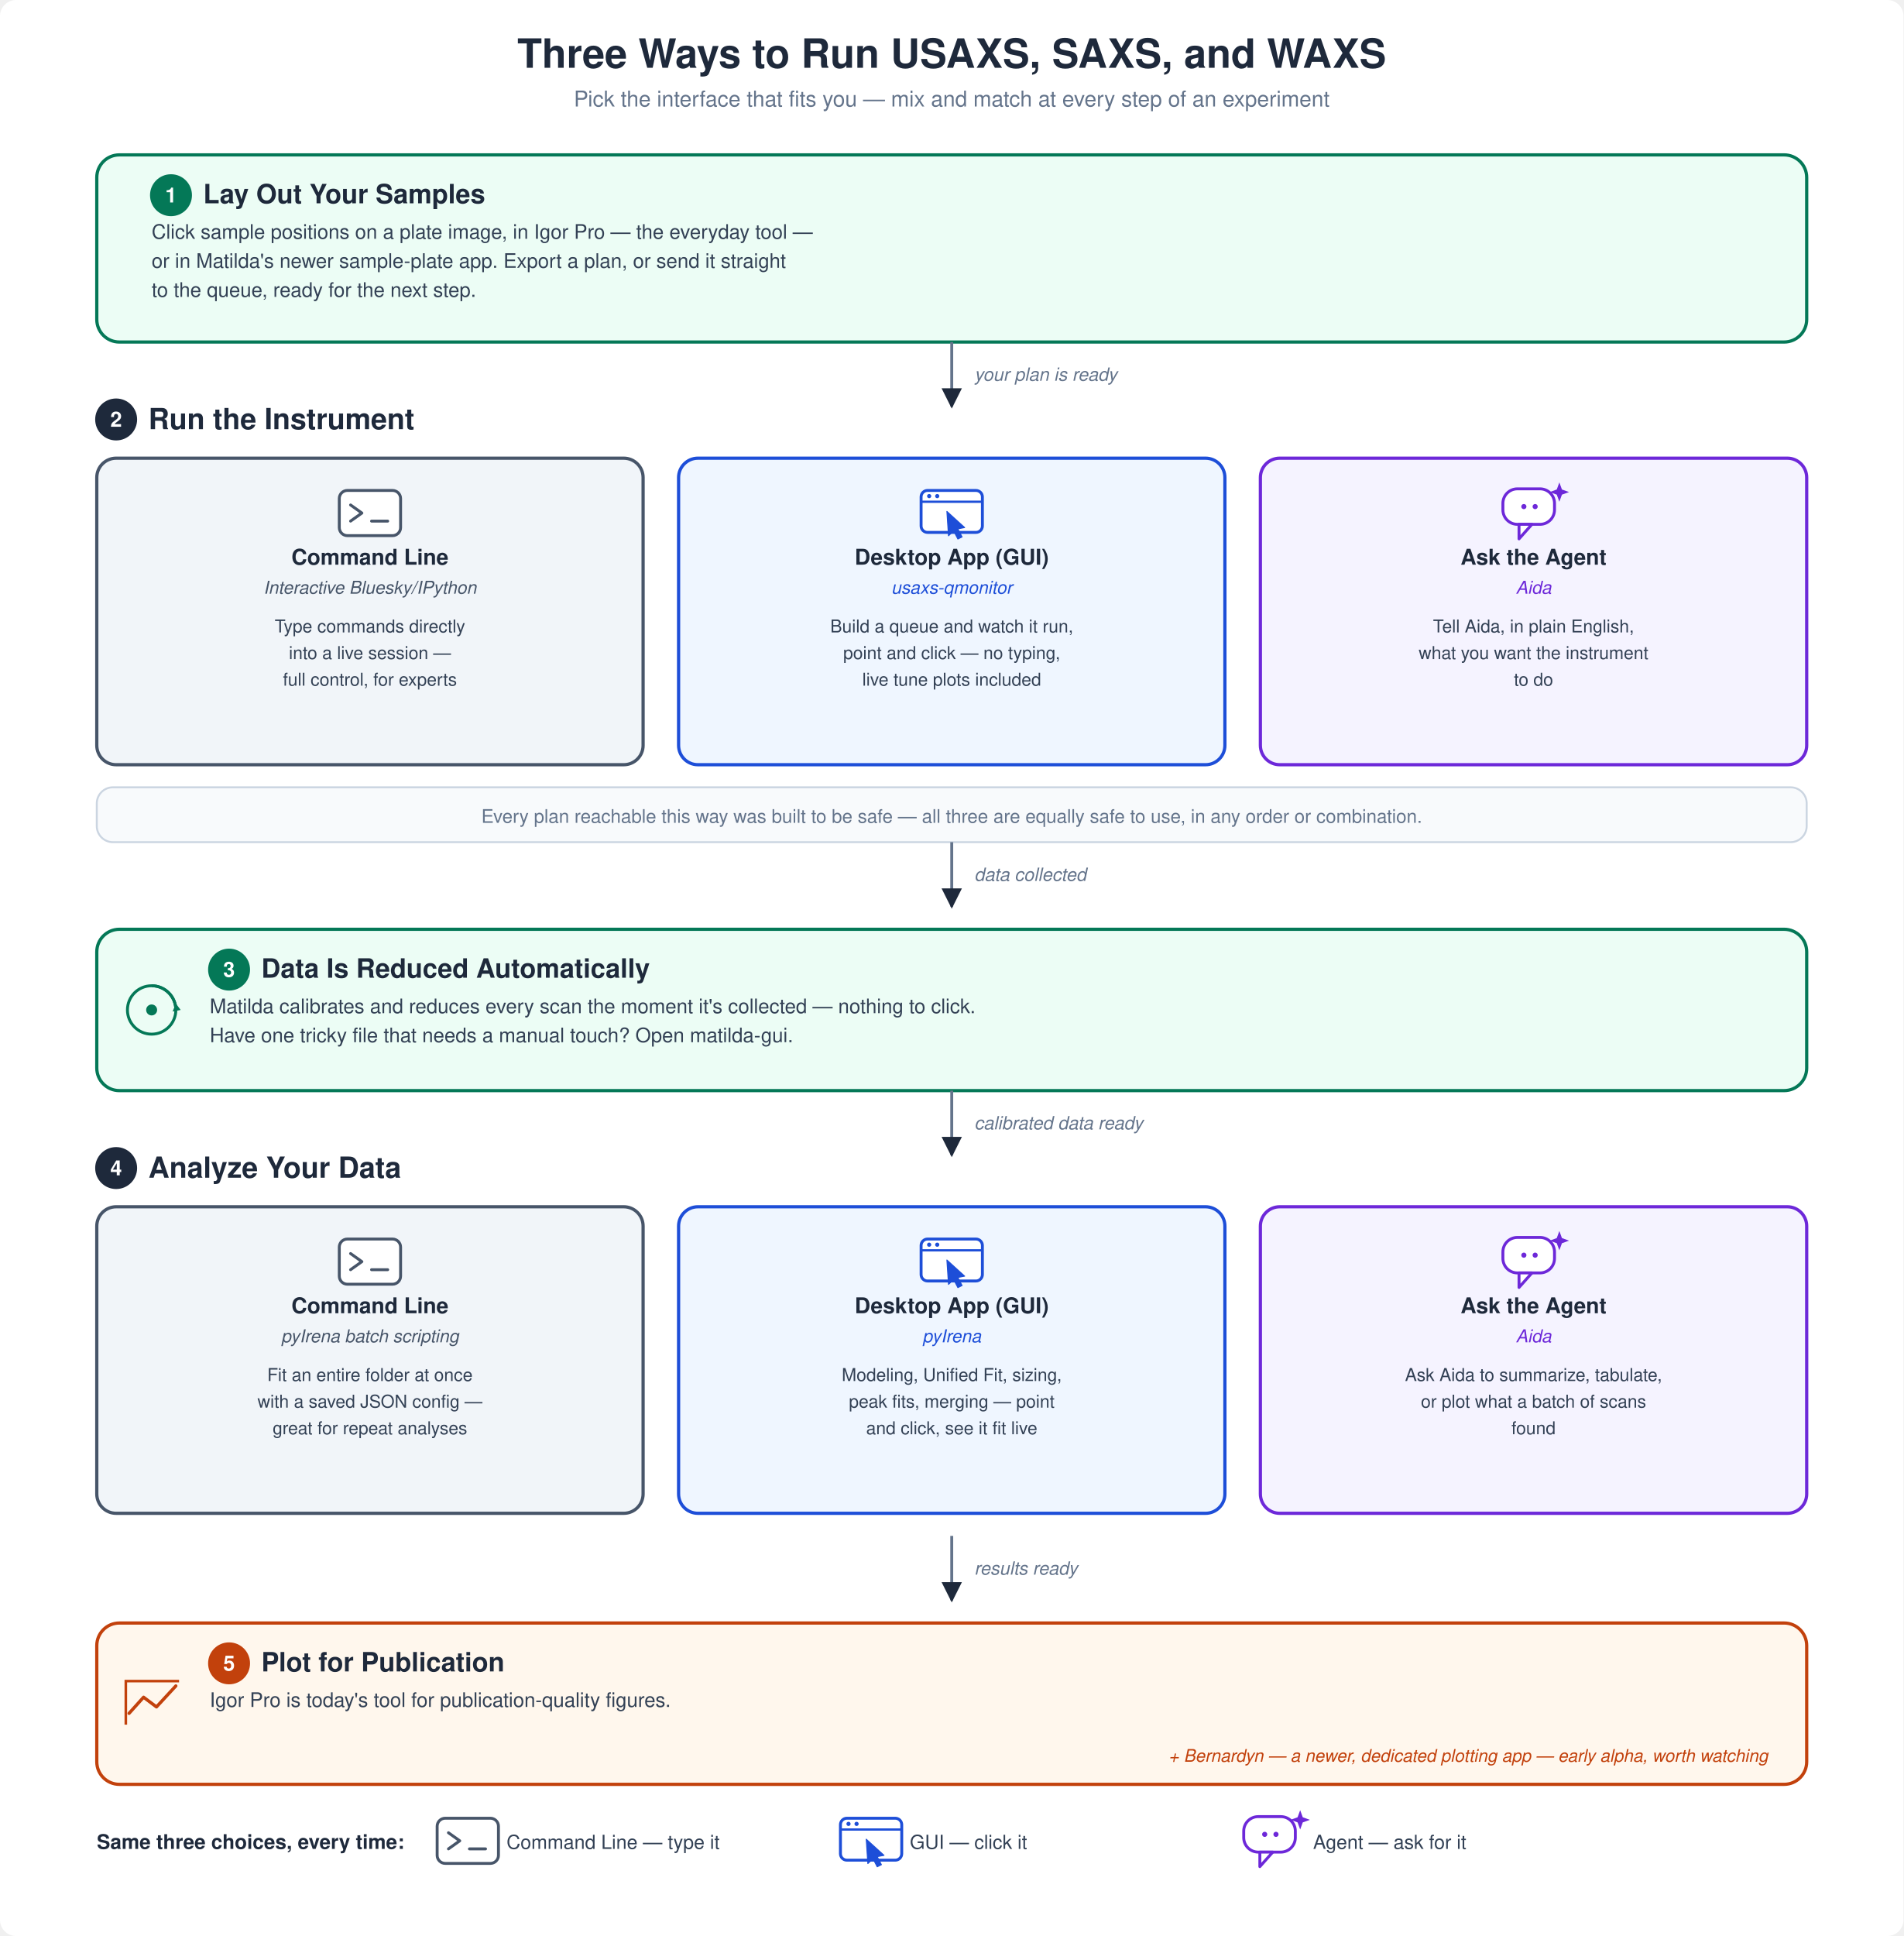
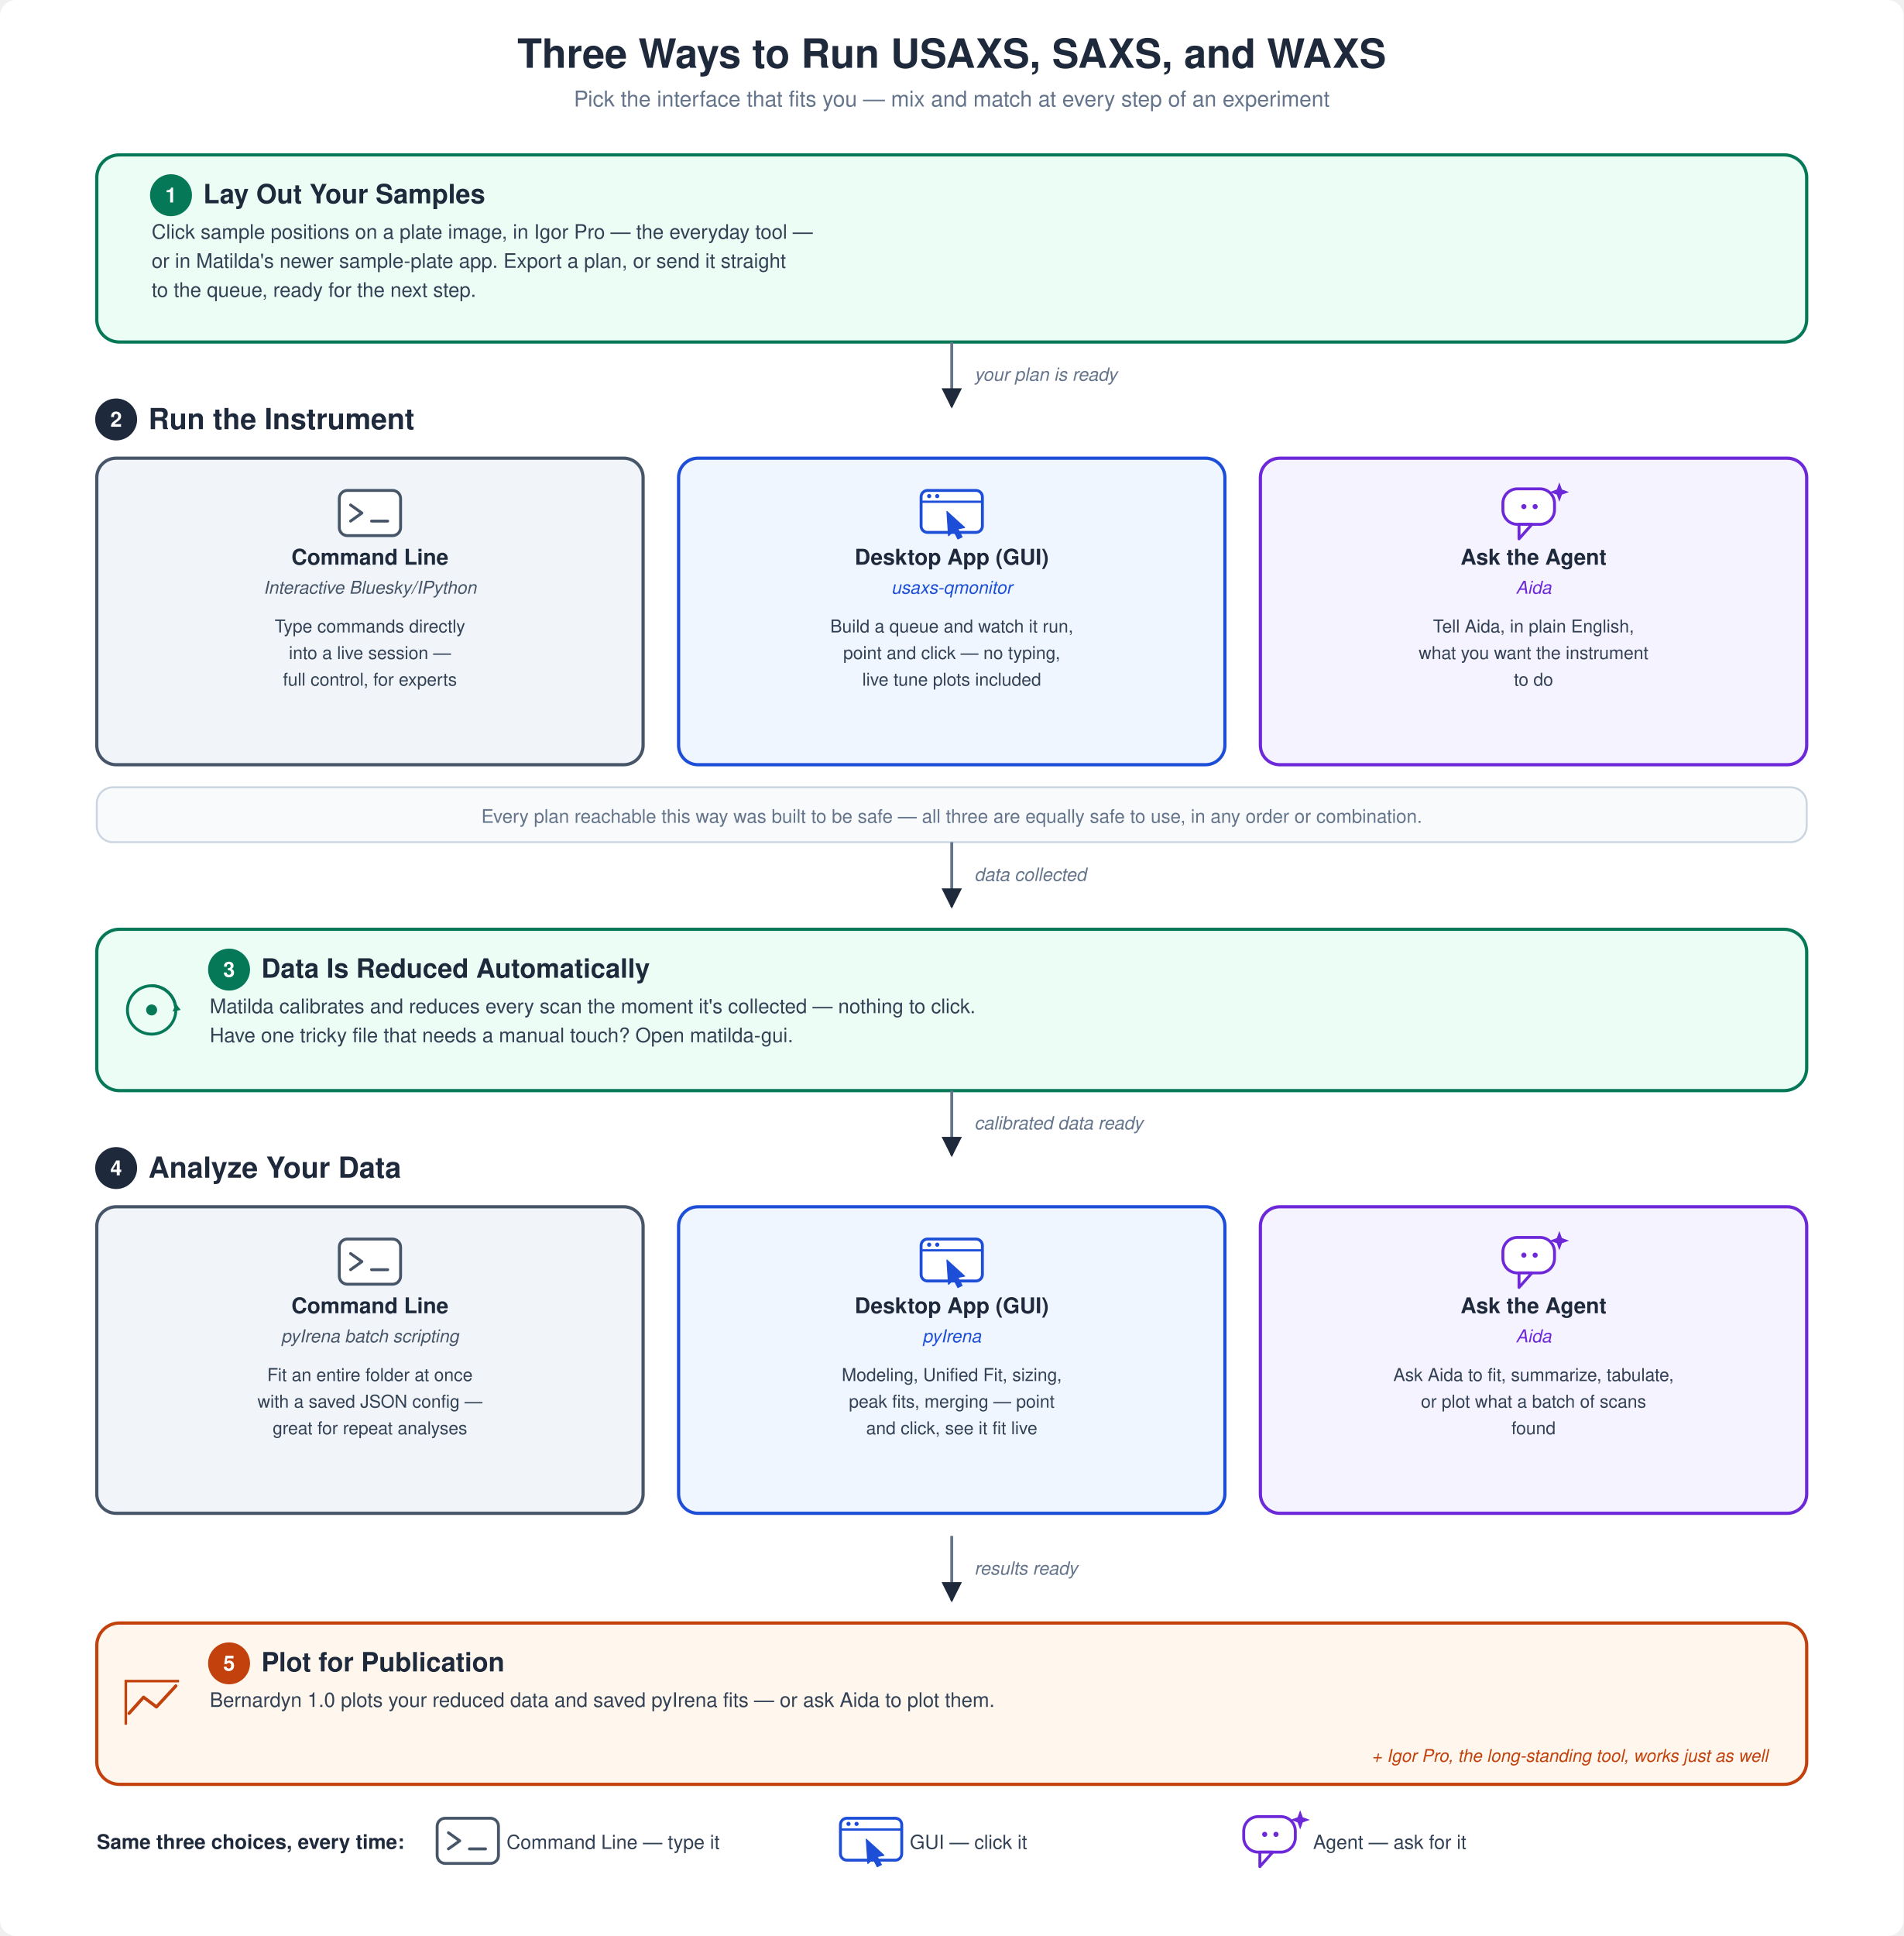
<svg xmlns="http://www.w3.org/2000/svg" width="1180" height="1200" viewBox="0 0 1180 1200" role="img" aria-label="Simplified, user-facing diagram of the five steps to run and analyze USAXS/SAXS/WAXS experiments, showing the three interchangeable interfaces — command line, GUI, and AI agent — available at each interactive step." font-family="Helvetica, Arial, sans-serif">
  <defs>
    <marker id="arrow-gray" viewBox="0 0 10 10" refX="9" refY="5" markerWidth="7" markerHeight="7" orient="auto-start-reverse">
      <path d="M0,0 L10,5 L0,10 z" fill="#475569" />
    </marker>
    <marker id="arrow-blue" viewBox="0 0 10 10" refX="9" refY="5" markerWidth="7" markerHeight="7" orient="auto-start-reverse">
      <path d="M0,0 L10,5 L0,10 z" fill="#1d4ed8" />
    </marker>
    <marker id="arrow-violet" viewBox="0 0 10 10" refX="9" refY="5" markerWidth="7" markerHeight="7" orient="auto-start-reverse">
      <path d="M0,0 L10,5 L0,10 z" fill="#6d28d9" />
    </marker>
    <marker id="arrow-green" viewBox="0 0 10 10" refX="9" refY="5" markerWidth="7" markerHeight="7" orient="auto-start-reverse">
      <path d="M0,0 L10,5 L0,10 z" fill="#047857" />
    </marker>
    <marker id="arrow-orange" viewBox="0 0 10 10" refX="9" refY="5" markerWidth="7" markerHeight="7" orient="auto-start-reverse">
      <path d="M0,0 L10,5 L0,10 z" fill="#c2410c" />
    </marker>
    <marker id="arrow-indigo" viewBox="0 0 10 10" refX="9" refY="5" markerWidth="7" markerHeight="7" orient="auto-start-reverse">
      <path d="M0,0 L10,5 L0,10 z" fill="#4338ca" />
    </marker>
    <marker id="arrow-ink" viewBox="0 0 10 10" refX="9" refY="5" markerWidth="7" markerHeight="7" orient="auto-start-reverse">
      <path d="M0,0 L10,5 L0,10 z" fill="#1e293b" />
    </marker>
  </defs>
  <rect x="0" y="0" width="1180" height="1200" rx="10" fill="#ffffff" stroke="none" stroke-width="1.5" />
  <text x="590.0" y="42" font-family="Helvetica, Arial, sans-serif" font-size="25" font-weight="bold" font-style="normal" fill="#1e293b" text-anchor="middle">Three Ways to Run USAXS, SAXS, and WAXS</text>
  <text x="590.0" y="66" font-family="Helvetica, Arial, sans-serif" font-size="13.5" font-weight="normal" font-style="normal" fill="#64748b" text-anchor="middle">Pick the interface that fits you — mix and match at every step of an experiment</text>
  <rect x="60" y="96" width="1060" height="116" rx="14" fill="#ecfdf5" stroke="#047857" stroke-width="2" />
  <circle cx="106" cy="121" r="13" fill="#047857" />
  <text x="106" y="125.5" font-family="Helvetica, Arial, sans-serif" font-size="13" font-weight="bold" font-style="normal" fill="#ffffff" text-anchor="middle">1</text>
  <text x="126" y="126" font-family="Helvetica, Arial, sans-serif" font-size="16.5" font-weight="bold" font-style="normal" fill="#1e293b" text-anchor="start">Lay Out Your Samples</text>
  <text x="94" y="148" font-family="Helvetica, Arial, sans-serif" font-size="12.4" font-weight="normal" font-style="normal" fill="#334155" text-anchor="start">Click sample positions on a plate image, in Igor Pro — the everyday tool —</text>
  <text x="94" y="166" font-family="Helvetica, Arial, sans-serif" font-size="12.4" font-weight="normal" font-style="normal" fill="#334155" text-anchor="start">or in Matilda's newer sample-plate app. Export a plan, or send it straight</text>
  <text x="94" y="184" font-family="Helvetica, Arial, sans-serif" font-size="12.4" font-weight="normal" font-style="normal" fill="#334155" text-anchor="start">to the queue, ready for the next step.</text>
  <line x1="590.0" y1="212" x2="590.0" y2="252" stroke="#64748b" stroke-width="1.8" marker-end="url(#arrow-ink)" />
  <text x="604.0" y="236.0" font-family="Helvetica, Arial, sans-serif" font-size="11.3" font-weight="normal" font-style="italic" fill="#64748b" text-anchor="start">your plan is ready</text>
  <circle cx="72" cy="260" r="13" fill="#1e293b" />
  <text x="72" y="264.5" font-family="Helvetica, Arial, sans-serif" font-size="13" font-weight="bold" font-style="normal" fill="#ffffff" text-anchor="middle">2</text>
  <text x="92" y="266" font-family="Helvetica, Arial, sans-serif" font-size="18" font-weight="bold" font-style="normal" fill="#1e293b" text-anchor="start">Run the Instrument</text>
  <rect x="60.0" y="284" width="338.667" height="190" rx="12" fill="#f1f5f9" stroke="#475569" stroke-width="2" />
  <rect x="210.333" y="304" width="38" height="28" rx="5" fill="#ffffff" stroke="#475569" stroke-width="1.8" />
  <path d="M217.333,313 l7,5 l-7,5" fill="none" stroke="#475569" stroke-width="1.8" stroke-linecap="round" stroke-linejoin="round" />
  <line x1="230.333" y1="323" x2="240.333" y2="323" stroke="#475569" stroke-width="1.8" stroke-linecap="round" />
  <text x="229.333" y="350" font-family="Helvetica, Arial, sans-serif" font-size="13.5" font-weight="bold" font-style="normal" fill="#1e293b" text-anchor="middle">Command Line</text>
  <text x="229.333" y="368" font-family="Helvetica, Arial, sans-serif" font-size="11" font-weight="normal" font-style="italic" fill="#475569" text-anchor="middle">Interactive Bluesky/IPython</text>
  <text x="229.333" y="392" font-family="Helvetica, Arial, sans-serif" font-size="11" font-weight="normal" font-style="normal" fill="#334155" text-anchor="middle">Type commands directly</text>
  <text x="229.333" y="408.5" font-family="Helvetica, Arial, sans-serif" font-size="11" font-weight="normal" font-style="normal" fill="#334155" text-anchor="middle">into a live session —</text>
  <text x="229.333" y="425.0" font-family="Helvetica, Arial, sans-serif" font-size="11" font-weight="normal" font-style="normal" fill="#334155" text-anchor="middle">full control, for experts</text>
  <rect x="420.667" y="284" width="338.667" height="190" rx="12" fill="#eff6ff" stroke="#1d4ed8" stroke-width="2" />
  <rect x="571.0" y="304" width="38" height="26" rx="4" fill="#ffffff" stroke="#1d4ed8" stroke-width="1.8" />
  <line x1="571.0" y1="311" x2="609.0" y2="311" stroke="#1d4ed8" stroke-width="1.4" />
  <circle cx="576.0" cy="307.5" r="1.3" fill="#1d4ed8" />
  <circle cx="581.0" cy="307.5" r="1.3" fill="#1d4ed8" />
  <path d="M587.0,317 l11,10 l-4.2,0.8 l2.6,5 l-2.6,1.3 l-2.6,-5 l-3.2,3 z" fill="#1d4ed8" stroke="#1d4ed8" stroke-width="0.6" stroke-linejoin="round" />
  <text x="590.0" y="350" font-family="Helvetica, Arial, sans-serif" font-size="13.5" font-weight="bold" font-style="normal" fill="#1e293b" text-anchor="middle">Desktop App (GUI)</text>
  <text x="590.0" y="368" font-family="Helvetica, Arial, sans-serif" font-size="11" font-weight="normal" font-style="italic" fill="#1d4ed8" text-anchor="middle">usaxs-qmonitor</text>
  <text x="590.0" y="392" font-family="Helvetica, Arial, sans-serif" font-size="11" font-weight="normal" font-style="normal" fill="#334155" text-anchor="middle">Build a queue and watch it run,</text>
  <text x="590.0" y="408.5" font-family="Helvetica, Arial, sans-serif" font-size="11" font-weight="normal" font-style="normal" fill="#334155" text-anchor="middle">point and click — no typing,</text>
  <text x="590.0" y="425.0" font-family="Helvetica, Arial, sans-serif" font-size="11" font-weight="normal" font-style="normal" fill="#334155" text-anchor="middle">live tune plots included</text>
  <rect x="781.333" y="284" width="338.667" height="190" rx="12" fill="#f5f3ff" stroke="#6d28d9" stroke-width="2" />
  <rect x="931.667" y="303" width="32" height="22" rx="9" fill="#ffffff" stroke="#6d28d9" stroke-width="1.8" />
  <path d="M941.667,325 l0,9 l8,-9 z" fill="#ffffff" stroke="#6d28d9" stroke-width="1.8" stroke-linejoin="round" />
  <circle cx="944.667" cy="314" r="1.6" fill="#6d28d9" />
  <circle cx="951.667" cy="314" r="1.6" fill="#6d28d9" />
  <path d="M966.667,299 L968.267,303.4 L972.667,305 L968.267,306.6 L966.667,311 L965.067,306.6 L960.667,305 L965.067,303.4 Z" fill="#6d28d9" />
  <text x="950.667" y="350" font-family="Helvetica, Arial, sans-serif" font-size="13.5" font-weight="bold" font-style="normal" fill="#1e293b" text-anchor="middle">Ask the Agent</text>
  <text x="950.667" y="368" font-family="Helvetica, Arial, sans-serif" font-size="11" font-weight="normal" font-style="italic" fill="#6d28d9" text-anchor="middle">Aida</text>
  <text x="950.667" y="392" font-family="Helvetica, Arial, sans-serif" font-size="11" font-weight="normal" font-style="normal" fill="#334155" text-anchor="middle">Tell Aida, in plain English,</text>
  <text x="950.667" y="408.5" font-family="Helvetica, Arial, sans-serif" font-size="11" font-weight="normal" font-style="normal" fill="#334155" text-anchor="middle">what you want the instrument</text>
  <text x="950.667" y="425.0" font-family="Helvetica, Arial, sans-serif" font-size="11" font-weight="normal" font-style="normal" fill="#334155" text-anchor="middle">to do</text>
  <rect x="60" y="488" width="1060" height="34" rx="10" fill="#f8fafc" stroke="#cbd5e1" stroke-width="1.2" />
  <text x="590.0" y="510" font-family="Helvetica, Arial, sans-serif" font-size="11.6" font-weight="normal" font-style="normal" fill="#64748b" text-anchor="middle">Every plan reachable this way was built to be safe — all three are equally safe to use, in any order or combination.</text>
  <line x1="590.0" y1="522" x2="590.0" y2="562" stroke="#64748b" stroke-width="1.8" marker-end="url(#arrow-ink)" />
  <text x="604.0" y="546.0" font-family="Helvetica, Arial, sans-serif" font-size="11.3" font-weight="normal" font-style="italic" fill="#64748b" text-anchor="start">data collected</text>
  <rect x="60" y="576" width="1060" height="100" rx="14" fill="#ecfdf5" stroke="#047857" stroke-width="2" />
  <circle cx="94" cy="626.0" r="15" fill="none" stroke="#047857" stroke-width="1.8" />
  <path d="M94,611.0 A15,15 0 0 1 109,626.0" fill="none" stroke="#047857" stroke-width="1.8" />
  <path d="M109,622.0 l3,4 l-5,1 z" fill="#047857" />
  <circle cx="94" cy="626.0" r="3.4" fill="#047857" />
  <circle cx="142" cy="601" r="13" fill="#047857" />
  <text x="142" y="605.5" font-family="Helvetica, Arial, sans-serif" font-size="13" font-weight="bold" font-style="normal" fill="#ffffff" text-anchor="middle">3</text>
  <text x="162" y="606" font-family="Helvetica, Arial, sans-serif" font-size="16.5" font-weight="bold" font-style="normal" fill="#1e293b" text-anchor="start">Data Is Reduced Automatically</text>
  <text x="130" y="628" font-family="Helvetica, Arial, sans-serif" font-size="12.4" font-weight="normal" font-style="normal" fill="#334155" text-anchor="start">Matilda calibrates and reduces every scan the moment it's collected — nothing to click.</text>
  <text x="130" y="646" font-family="Helvetica, Arial, sans-serif" font-size="12.4" font-weight="normal" font-style="normal" fill="#334155" text-anchor="start">Have one tricky file that needs a manual touch? Open matilda-gui.</text>
  <line x1="590.0" y1="676" x2="590.0" y2="716" stroke="#64748b" stroke-width="1.8" marker-end="url(#arrow-ink)" />
  <text x="604.0" y="700.0" font-family="Helvetica, Arial, sans-serif" font-size="11.3" font-weight="normal" font-style="italic" fill="#64748b" text-anchor="start">calibrated data ready</text>
  <circle cx="72" cy="724" r="13" fill="#1e293b" />
  <text x="72" y="728.5" font-family="Helvetica, Arial, sans-serif" font-size="13" font-weight="bold" font-style="normal" fill="#ffffff" text-anchor="middle">4</text>
  <text x="92" y="730" font-family="Helvetica, Arial, sans-serif" font-size="18" font-weight="bold" font-style="normal" fill="#1e293b" text-anchor="start">Analyze Your Data</text>
  <rect x="60.0" y="748" width="338.667" height="190" rx="12" fill="#f1f5f9" stroke="#475569" stroke-width="2" />
  <rect x="210.333" y="768" width="38" height="28" rx="5" fill="#ffffff" stroke="#475569" stroke-width="1.8" />
  <path d="M217.333,777 l7,5 l-7,5" fill="none" stroke="#475569" stroke-width="1.8" stroke-linecap="round" stroke-linejoin="round" />
  <line x1="230.333" y1="787" x2="240.333" y2="787" stroke="#475569" stroke-width="1.8" stroke-linecap="round" />
  <text x="229.333" y="814" font-family="Helvetica, Arial, sans-serif" font-size="13.5" font-weight="bold" font-style="normal" fill="#1e293b" text-anchor="middle">Command Line</text>
  <text x="229.333" y="832" font-family="Helvetica, Arial, sans-serif" font-size="11" font-weight="normal" font-style="italic" fill="#475569" text-anchor="middle">pyIrena batch scripting</text>
  <text x="229.333" y="856" font-family="Helvetica, Arial, sans-serif" font-size="11" font-weight="normal" font-style="normal" fill="#334155" text-anchor="middle">Fit an entire folder at once</text>
  <text x="229.333" y="872.5" font-family="Helvetica, Arial, sans-serif" font-size="11" font-weight="normal" font-style="normal" fill="#334155" text-anchor="middle">with a saved JSON config —</text>
  <text x="229.333" y="889.0" font-family="Helvetica, Arial, sans-serif" font-size="11" font-weight="normal" font-style="normal" fill="#334155" text-anchor="middle">great for repeat analyses</text>
  <rect x="420.667" y="748" width="338.667" height="190" rx="12" fill="#eff6ff" stroke="#1d4ed8" stroke-width="2" />
  <rect x="571.0" y="768" width="38" height="26" rx="4" fill="#ffffff" stroke="#1d4ed8" stroke-width="1.8" />
  <line x1="571.0" y1="775" x2="609.0" y2="775" stroke="#1d4ed8" stroke-width="1.4" />
  <circle cx="576.0" cy="771.5" r="1.3" fill="#1d4ed8" />
  <circle cx="581.0" cy="771.5" r="1.3" fill="#1d4ed8" />
  <path d="M587.0,781 l11,10 l-4.2,0.8 l2.6,5 l-2.6,1.3 l-2.6,-5 l-3.2,3 z" fill="#1d4ed8" stroke="#1d4ed8" stroke-width="0.6" stroke-linejoin="round" />
  <text x="590.0" y="814" font-family="Helvetica, Arial, sans-serif" font-size="13.5" font-weight="bold" font-style="normal" fill="#1e293b" text-anchor="middle">Desktop App (GUI)</text>
  <text x="590.0" y="832" font-family="Helvetica, Arial, sans-serif" font-size="11" font-weight="normal" font-style="italic" fill="#1d4ed8" text-anchor="middle">pyIrena</text>
  <text x="590.0" y="856" font-family="Helvetica, Arial, sans-serif" font-size="11" font-weight="normal" font-style="normal" fill="#334155" text-anchor="middle">Modeling, Unified Fit, sizing,</text>
  <text x="590.0" y="872.5" font-family="Helvetica, Arial, sans-serif" font-size="11" font-weight="normal" font-style="normal" fill="#334155" text-anchor="middle">peak fits, merging — point</text>
  <text x="590.0" y="889.0" font-family="Helvetica, Arial, sans-serif" font-size="11" font-weight="normal" font-style="normal" fill="#334155" text-anchor="middle">and click, see it fit live</text>
  <rect x="781.333" y="748" width="338.667" height="190" rx="12" fill="#f5f3ff" stroke="#6d28d9" stroke-width="2" />
  <rect x="931.667" y="767" width="32" height="22" rx="9" fill="#ffffff" stroke="#6d28d9" stroke-width="1.8" />
  <path d="M941.667,789 l0,9 l8,-9 z" fill="#ffffff" stroke="#6d28d9" stroke-width="1.8" stroke-linejoin="round" />
  <circle cx="944.667" cy="778" r="1.6" fill="#6d28d9" />
  <circle cx="951.667" cy="778" r="1.6" fill="#6d28d9" />
  <path d="M966.667,763 L968.267,767.4 L972.667,769 L968.267,770.6 L966.667,775 L965.067,770.6 L960.667,769 L965.067,767.4 Z" fill="#6d28d9" />
  <text x="950.667" y="814" font-family="Helvetica, Arial, sans-serif" font-size="13.5" font-weight="bold" font-style="normal" fill="#1e293b" text-anchor="middle">Ask the Agent</text>
  <text x="950.667" y="832" font-family="Helvetica, Arial, sans-serif" font-size="11" font-weight="normal" font-style="italic" fill="#6d28d9" text-anchor="middle">Aida</text>
-   <text x="950.667" y="856" font-family="Helvetica, Arial, sans-serif" font-size="11" font-weight="normal" font-style="normal" fill="#334155" text-anchor="middle">Ask Aida to summarize, tabulate,</text>
+   <text x="950.667" y="856" font-family="Helvetica, Arial, sans-serif" font-size="11" font-weight="normal" font-style="normal" fill="#334155" text-anchor="middle">Ask Aida to fit, summarize, tabulate,</text>
  <text x="950.667" y="872.5" font-family="Helvetica, Arial, sans-serif" font-size="11" font-weight="normal" font-style="normal" fill="#334155" text-anchor="middle">or plot what a batch of scans</text>
  <text x="950.667" y="889.0" font-family="Helvetica, Arial, sans-serif" font-size="11" font-weight="normal" font-style="normal" fill="#334155" text-anchor="middle">found</text>
  <line x1="590.0" y1="952" x2="590.0" y2="992" stroke="#64748b" stroke-width="1.8" marker-end="url(#arrow-ink)" />
  <text x="604.0" y="976.0" font-family="Helvetica, Arial, sans-serif" font-size="11.3" font-weight="normal" font-style="italic" fill="#64748b" text-anchor="start">results ready</text>
  <rect x="60" y="1006" width="1060" height="100" rx="14" fill="#fff7ed" stroke="#c2410c" stroke-width="2" />
  <polyline points="78,1069.0 78,1042.0 111,1042.0" fill="none" stroke="#c2410c" stroke-width="1.6" />
  <polyline points="80,1062.0 89,1052.0 97,1058.0 109,1045.0" fill="none" stroke="#c2410c" stroke-width="2" stroke-linecap="round" stroke-linejoin="round" />
  <circle cx="142" cy="1031" r="13" fill="#c2410c" />
  <text x="142" y="1035.5" font-family="Helvetica, Arial, sans-serif" font-size="13" font-weight="bold" font-style="normal" fill="#ffffff" text-anchor="middle">5</text>
  <text x="162" y="1036" font-family="Helvetica, Arial, sans-serif" font-size="16.5" font-weight="bold" font-style="normal" fill="#1e293b" text-anchor="start">Plot for Publication</text>
-   <text x="130" y="1058" font-family="Helvetica, Arial, sans-serif" font-size="12.4" font-weight="normal" font-style="normal" fill="#334155" text-anchor="start">Igor Pro is today's tool for publication-quality figures.</text>
-   <text x="1096" y="1092" font-family="Helvetica, Arial, sans-serif" font-size="10.8" font-weight="normal" font-style="italic" fill="#c2410c" text-anchor="end">+ Bernardyn — a newer, dedicated plotting app — early alpha, worth watching</text>
+   <text x="130" y="1058" font-family="Helvetica, Arial, sans-serif" font-size="12.4" font-weight="normal" font-style="normal" fill="#334155" text-anchor="start">Bernardyn 1.0 plots your reduced data and saved pyIrena fits — or ask Aida to plot them.</text>
+   <text x="1096" y="1092" font-family="Helvetica, Arial, sans-serif" font-size="10.8" font-weight="normal" font-style="italic" fill="#c2410c" text-anchor="end">+ Igor Pro, the long-standing tool, works just as well</text>
  <text x="60" y="1146" font-family="Helvetica, Arial, sans-serif" font-size="12.5" font-weight="bold" font-style="normal" fill="#1e293b" text-anchor="start">Same three choices, every time:</text>
  <rect x="271" y="1127" width="38" height="28" rx="5" fill="#ffffff" stroke="#475569" stroke-width="1.8" />
  <path d="M278,1136 l7,5 l-7,5" fill="none" stroke="#475569" stroke-width="1.8" stroke-linecap="round" stroke-linejoin="round" />
  <line x1="291" y1="1146" x2="301" y2="1146" stroke="#475569" stroke-width="1.8" stroke-linecap="round" />
  <text x="314" y="1146" font-family="Helvetica, Arial, sans-serif" font-size="12" font-weight="normal" font-style="normal" fill="#334155" text-anchor="start">Command Line — type it</text>
  <rect x="521" y="1127" width="38" height="26" rx="4" fill="#ffffff" stroke="#1d4ed8" stroke-width="1.8" />
  <line x1="521" y1="1134" x2="559" y2="1134" stroke="#1d4ed8" stroke-width="1.4" />
  <circle cx="526" cy="1130.5" r="1.3" fill="#1d4ed8" />
  <circle cx="531" cy="1130.5" r="1.3" fill="#1d4ed8" />
  <path d="M537,1140 l11,10 l-4.2,0.8 l2.6,5 l-2.6,1.3 l-2.6,-5 l-3.2,3 z" fill="#1d4ed8" stroke="#1d4ed8" stroke-width="0.6" stroke-linejoin="round" />
  <text x="564" y="1146" font-family="Helvetica, Arial, sans-serif" font-size="12" font-weight="normal" font-style="normal" fill="#334155" text-anchor="start">GUI — click it</text>
  <rect x="771" y="1126" width="32" height="22" rx="9" fill="#ffffff" stroke="#6d28d9" stroke-width="1.8" />
  <path d="M781,1148 l0,9 l8,-9 z" fill="#ffffff" stroke="#6d28d9" stroke-width="1.8" stroke-linejoin="round" />
  <circle cx="784" cy="1137" r="1.6" fill="#6d28d9" />
  <circle cx="791" cy="1137" r="1.6" fill="#6d28d9" />
  <path d="M806,1122 L807.6,1126.4 L812,1128 L807.6,1129.6 L806,1134 L804.4,1129.6 L800,1128 L804.4,1126.4 Z" fill="#6d28d9" />
  <text x="814" y="1146" font-family="Helvetica, Arial, sans-serif" font-size="12" font-weight="normal" font-style="normal" fill="#334155" text-anchor="start">Agent — ask for it</text>
</svg>
